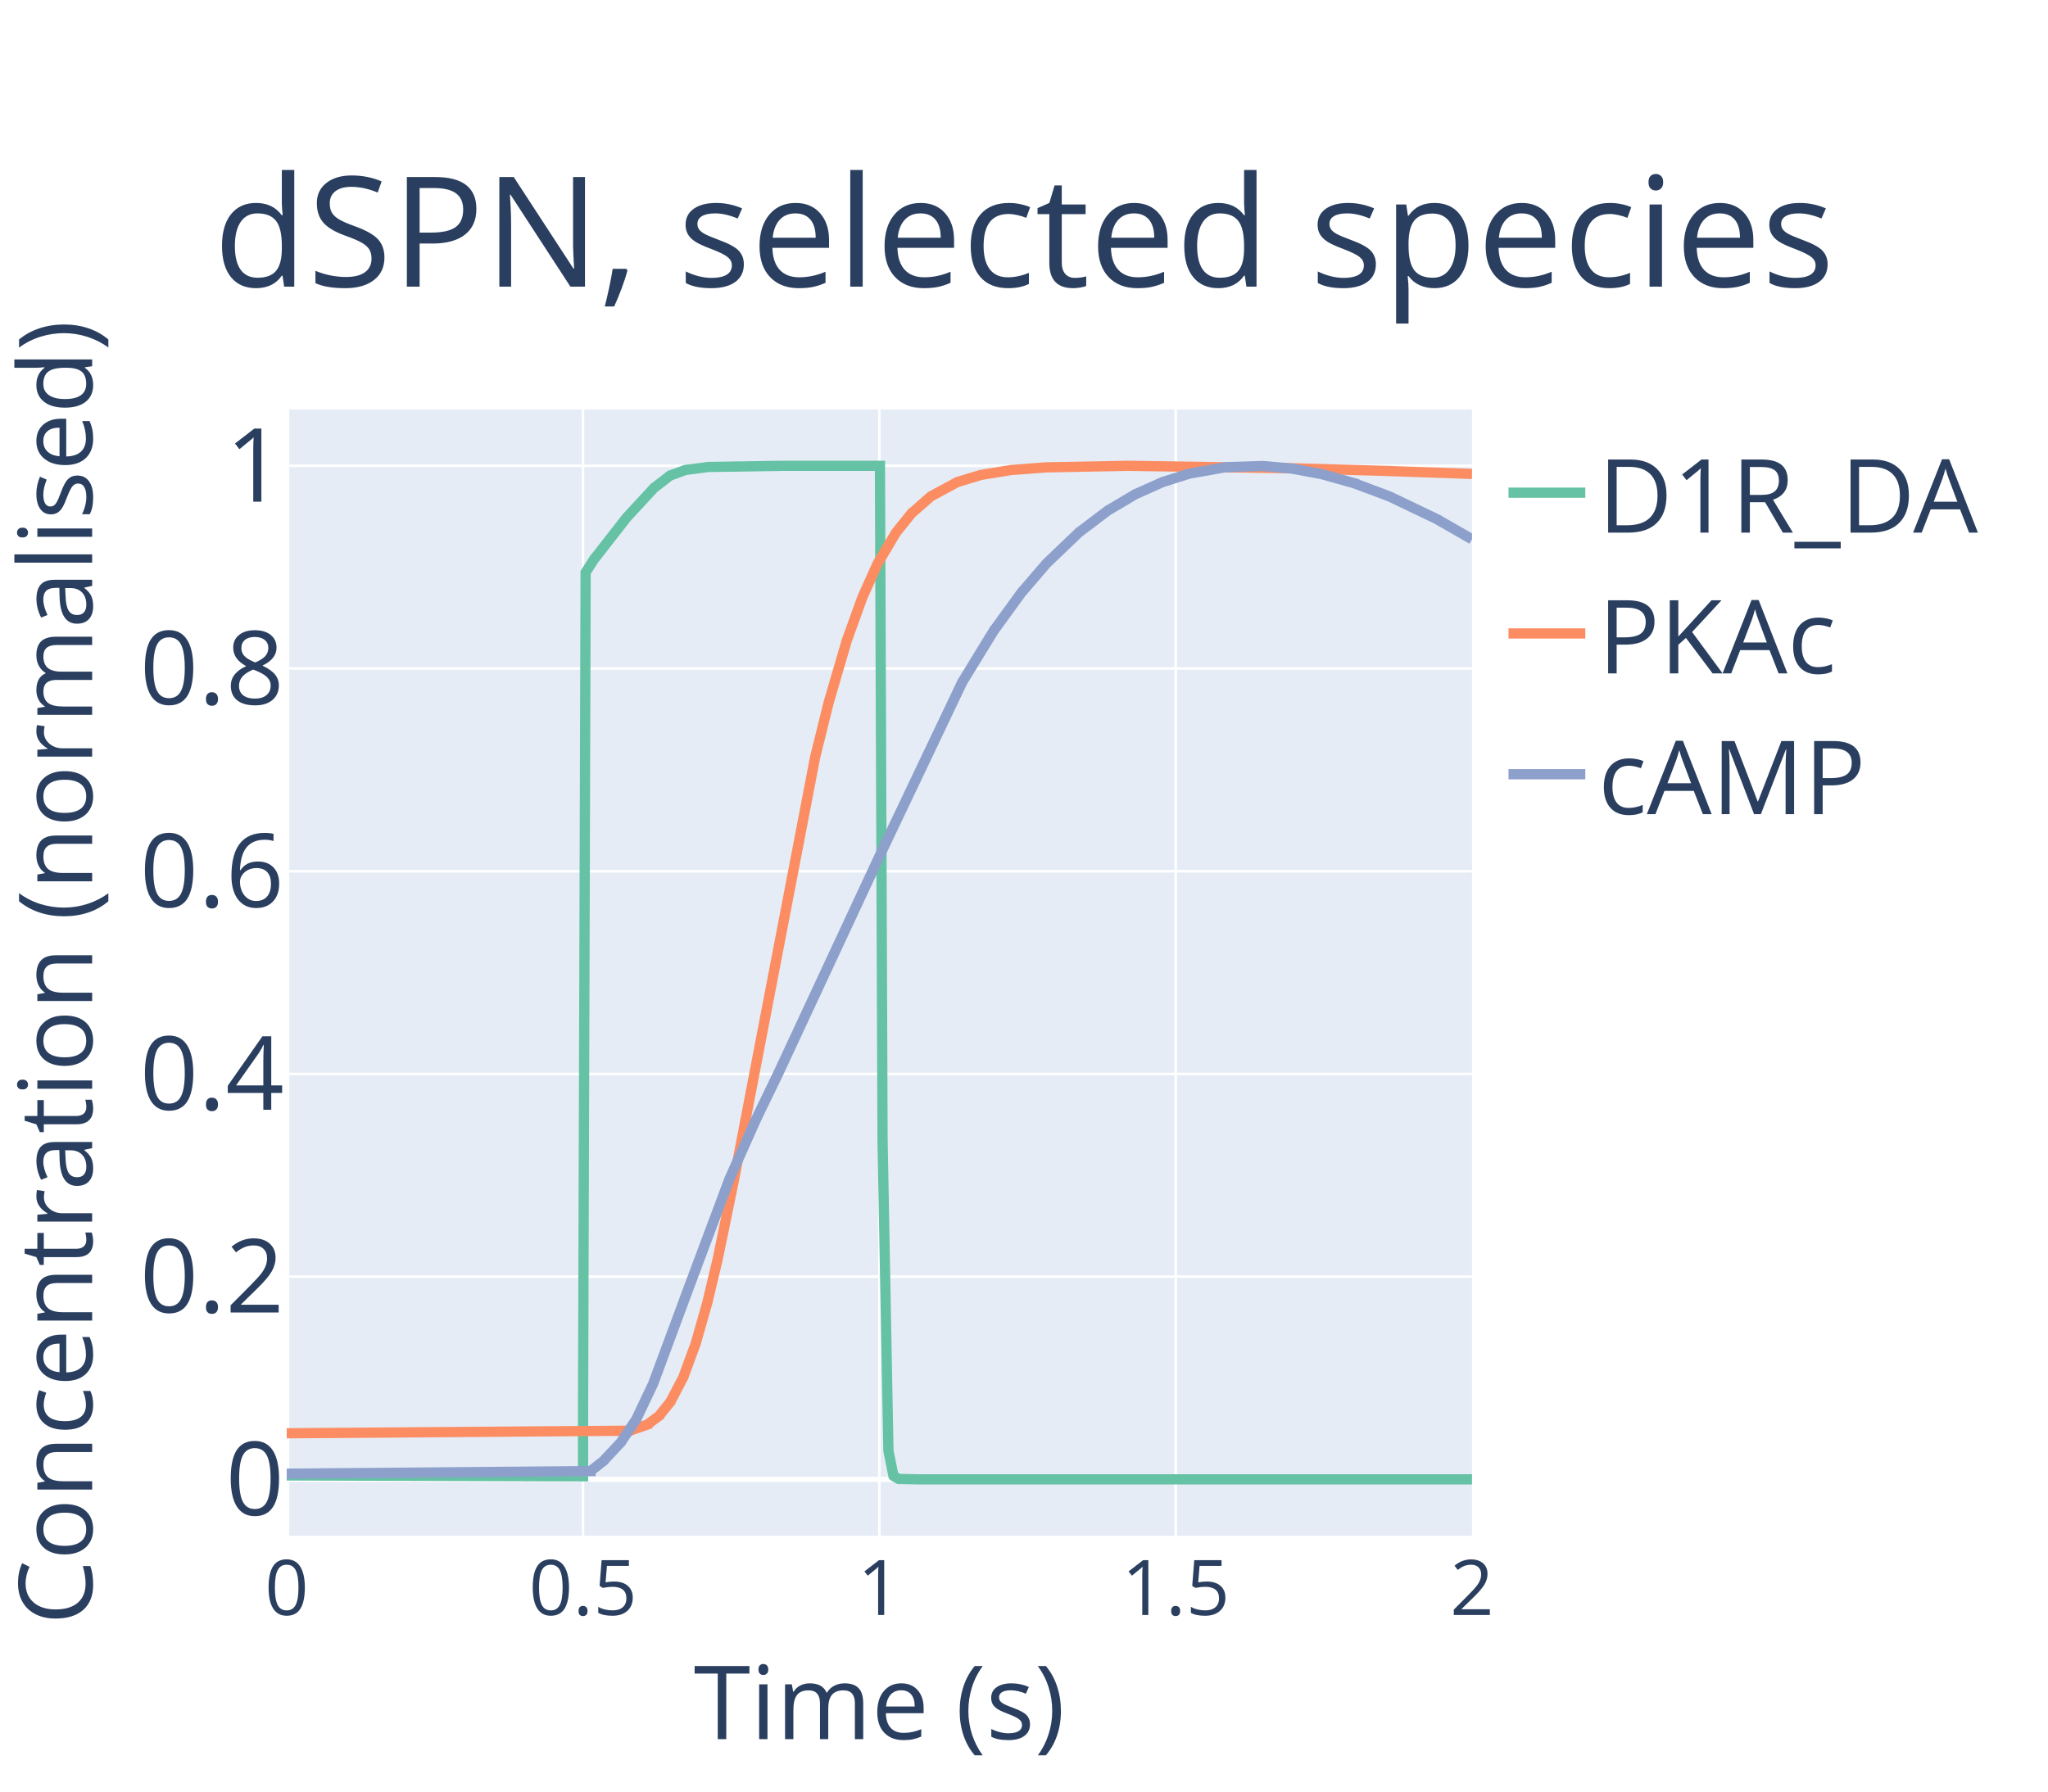
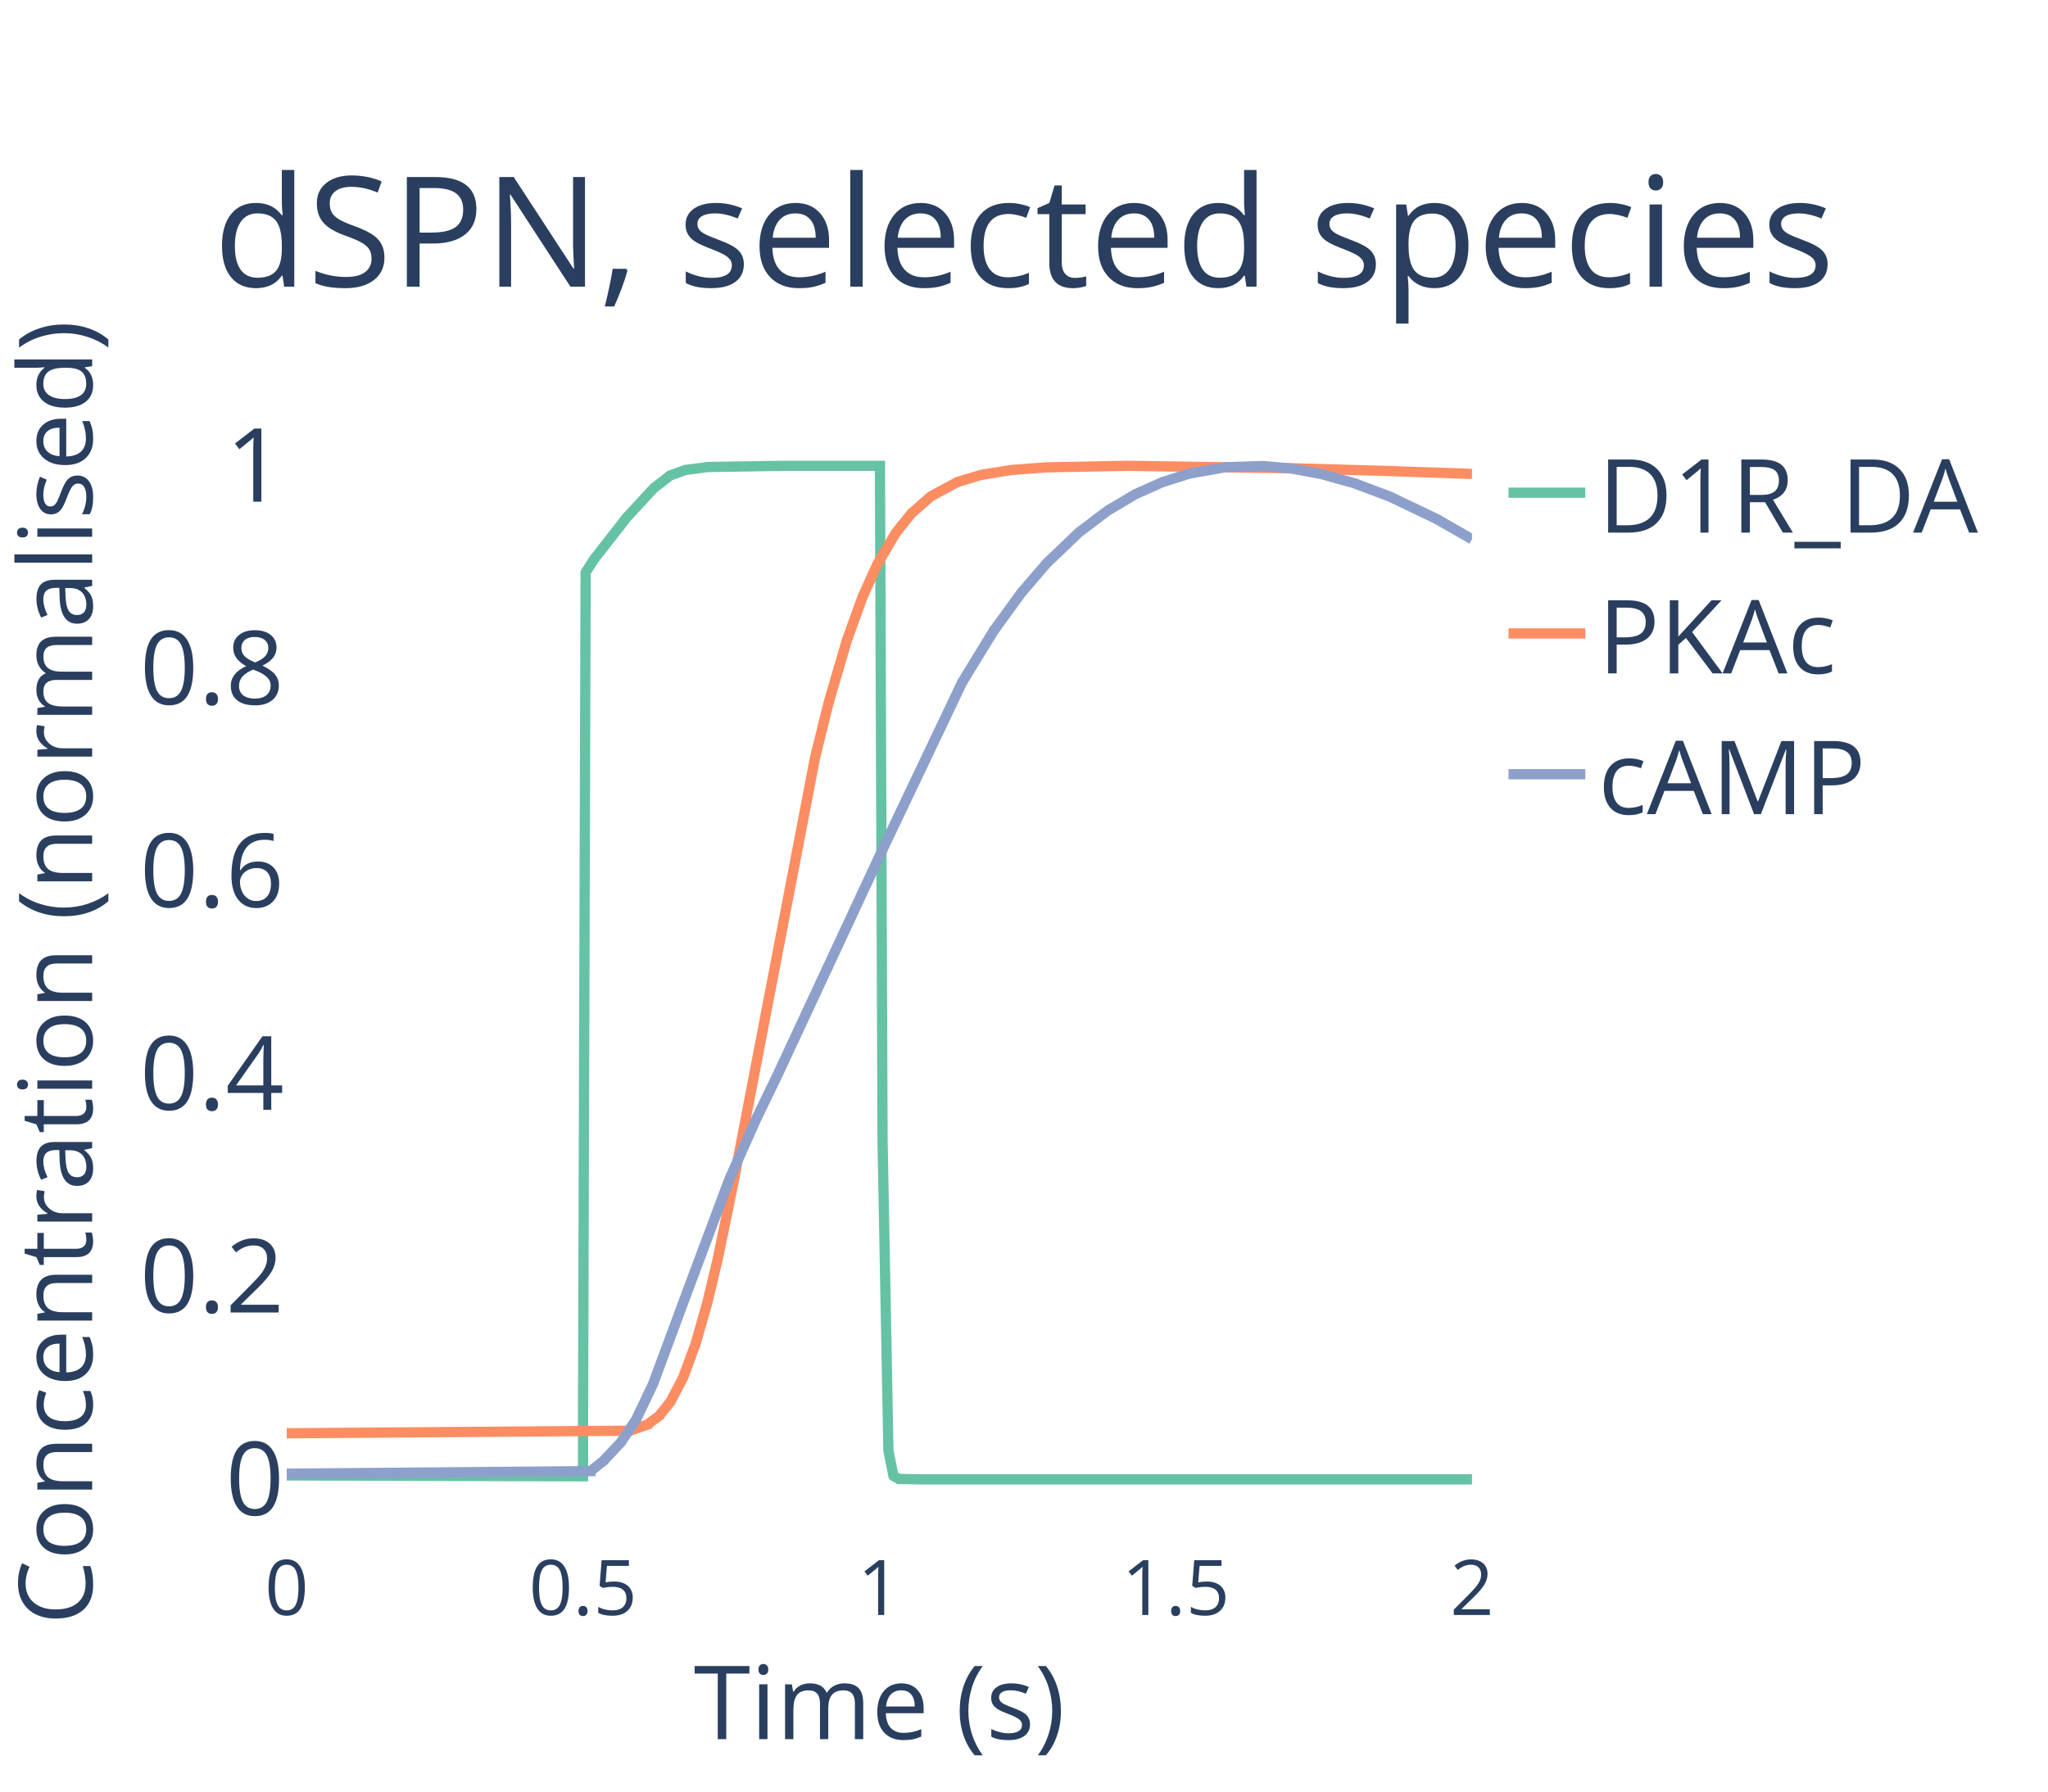
<svg xmlns="http://www.w3.org/2000/svg" class="main-svg" width="800" height="700" style="" viewBox="0 0 800 700">
  <rect x="0" y="0" width="800" height="700" style="fill: rgb(255, 255, 255); fill-opacity: 1;" />
-   <defs id="defs-532812">
+   <defs id="defs-b39e95">
    <g class="clips">
-       <clipPath id="clip532812xyplot" class="plotclip">
+       <clipPath id="clipb39e95xyplot" class="plotclip">
        <rect width="463" height="440" />
      </clipPath>
-       <clipPath class="axesclip" id="clip532812x">
+       <clipPath class="axesclip" id="clipb39e95x">
        <rect x="112" y="0" width="463" height="700" />
      </clipPath>
-       <clipPath class="axesclip" id="clip532812y">
+       <clipPath class="axesclip" id="clipb39e95y">
        <rect x="0" y="160" width="800" height="440" />
      </clipPath>
-       <clipPath class="axesclip" id="clip532812xy">
+       <clipPath class="axesclip" id="clipb39e95xy">
        <rect x="112" y="160" width="463" height="440" />
      </clipPath>
    </g>
    <g class="gradients" />
    <g class="patterns" />
  </defs>
-   <g class="bglayer">
-     <rect class="bg" x="112" y="160" width="463" height="440" style="fill: rgb(229, 236, 246); fill-opacity: 1; stroke-width: 0;" />
-   </g>
+   <g class="bglayer" />
  <g class="layer-below">
    <g class="imagelayer" />
    <g class="shapelayer" />
  </g>
  <g class="cartesianlayer">
    <g class="subplot xy">
      <g class="layer-subplot">
        <g class="shapelayer" />
        <g class="imagelayer" />
      </g>
      <g class="minor-gridlayer">
        <g class="x" />
        <g class="y" />
      </g>
      <g class="gridlayer">
        <g class="x">
          <path class="xgrid crisp" transform="translate(227.75,0)" d="M0,160v440" style="stroke: rgb(255, 255, 255); stroke-opacity: 1; stroke-width: 1px;" />
          <path class="xgrid crisp" transform="translate(343.5,0)" d="M0,160v440" style="stroke: rgb(255, 255, 255); stroke-opacity: 1; stroke-width: 1px;" />
          <path class="xgrid crisp" transform="translate(459.25,0)" d="M0,160v440" style="stroke: rgb(255, 255, 255); stroke-opacity: 1; stroke-width: 1px;" />
        </g>
        <g class="y">
          <path class="ygrid crisp" transform="translate(0,498.8)" d="M112,0h463" style="stroke: rgb(255, 255, 255); stroke-opacity: 1; stroke-width: 1px;" />
          <path class="ygrid crisp" transform="translate(0,419.6)" d="M112,0h463" style="stroke: rgb(255, 255, 255); stroke-opacity: 1; stroke-width: 1px;" />
          <path class="ygrid crisp" transform="translate(0,340.4)" d="M112,0h463" style="stroke: rgb(255, 255, 255); stroke-opacity: 1; stroke-width: 1px;" />
          <path class="ygrid crisp" transform="translate(0,261.2)" d="M112,0h463" style="stroke: rgb(255, 255, 255); stroke-opacity: 1; stroke-width: 1px;" />
          <path class="ygrid crisp" transform="translate(0,182)" d="M112,0h463" style="stroke: rgb(255, 255, 255); stroke-opacity: 1; stroke-width: 1px;" />
        </g>
      </g>
      <g class="zerolinelayer">
        <path class="xzl zl crisp" transform="translate(112,0)" d="M0,160v440" style="stroke: rgb(255, 255, 255); stroke-opacity: 1; stroke-width: 2px;" />
        <path class="yzl zl crisp" transform="translate(0,578)" d="M112,0h463" style="stroke: rgb(255, 255, 255); stroke-opacity: 1; stroke-width: 2px;" />
      </g>
      <g class="layer-between">
        <g class="shapelayer" />
        <g class="imagelayer" />
      </g>
      <path class="xlines-below" />
      <path class="ylines-below" />
      <g class="overlines-below" />
      <g class="xaxislayer-below" />
      <g class="yaxislayer-below" />
      <g class="overaxes-below" />
      <g class="overplot">
-         <g class="xy" transform="translate(112,160)" clip-path="url(#clip532812xyplot)">
+         <g class="xy" transform="translate(112,160)" clip-path="url(#clipb39e95xyplot)">
          <g class="scatterlayer mlayer">
-             <g class="trace scatter trace6e4c35" style="stroke-miterlimit: 2; opacity: 1;">
+             <g class="trace scatter tracefe8c7d" style="stroke-miterlimit: 2; opacity: 1;">
              <g class="fills" />
              <g class="errorbars" />
              <g class="lines">
                <path class="js-line" d="M0,416.47L115.75,416.81L115.76,390.56L116.76,63.66L116.77,63.64L119.94,58.66L119.95,58.66L132.73,42.27L132.74,42.26L143.4,30.71L143.41,30.71L149.71,25.82L149.71,25.82L149.72,25.82L155.73,23.62L155.74,23.62L164.49,22.46L164.49,22.46L164.5,22.46L193.11,22.01L193.11,22.01L193.12,22.01L231.73,22L231.73,22L231.74,24.46L232.74,284.86L232.75,285.68L235.04,406.81L235.05,406.88L237.01,416.66L237.02,416.67L239.08,417.86L239.08,417.86L239.09,417.86L246.76,418L246.76,418L246.77,418L463,418" style="vector-effect: none; fill: none; stroke: rgb(102, 194, 165); stroke-opacity: 1; stroke-width: 4px; opacity: 1;" />
              </g>
              <g class="points" />
              <g class="text" />
            </g>
-             <g class="trace scatter trace011d69" style="stroke-miterlimit: 2; opacity: 1;">
+             <g class="trace scatter trace1c239e" style="stroke-miterlimit: 2; opacity: 1;">
              <g class="fills" />
              <g class="errorbars" />
              <g class="lines">
                <path class="js-line" d="M0,400L134.02,399L134.02,399L134.03,398.99L140.86,396.62L140.86,396.61L145.47,393.19L145.47,393.18L149.88,387.71L149.88,387.7L154.9,378.13L154.9,378.11L159.8,364.81L159.8,364.79L164.35,348.78L164.35,348.76L168.36,331.92L168.36,331.9L174.78,300.65L174.78,300.62L206.44,135.71L206.45,135.68L211.73,114.36L211.74,114.34L218.79,90.22L218.8,90.21L224.92,73.26L224.93,73.25L230.76,60.3L230.77,60.29L237.94,48.17L237.94,48.17L237.95,48.16L244.01,40.62L244.02,40.62L251.63,33.92L251.63,33.92L251.64,33.91L262.01,28.33L262.01,28.33L262.02,28.33L271.16,25.56L271.16,25.56L271.17,25.56L282.93,23.65L282.93,23.65L282.94,23.65L296.68,22.6L296.68,22.6L296.69,22.6L328.63,22L328.63,22L328.64,22L394.71,23L394.71,23L394.72,23.01L429.96,24.01L429.96,24.02L458.9,25.02L458.9,25.03L463,25.18" style="vector-effect: none; fill: none; stroke: rgb(252, 141, 98); stroke-opacity: 1; stroke-width: 4px; opacity: 1;" />
              </g>
              <g class="points" />
              <g class="text" />
            </g>
-             <g class="trace scatter trace7506de" style="stroke-miterlimit: 2; opacity: 1;">
+             <g class="trace scatter traceac25e3" style="stroke-miterlimit: 2; opacity: 1;">
              <g class="fills" />
              <g class="errorbars" />
              <g class="lines">
                <path class="js-line" d="M0,415.78L118.68,414.78L118.68,414.77L123.67,410.86L123.67,410.85L130.51,403.55L130.51,403.54L136.53,394.56L136.53,394.55L143.15,380.61L143.15,380.59L156.63,344.25L156.63,344.24L172.93,300.68L172.94,300.67L183.4,277.19L183.41,277.18L191.78,259.87L191.79,259.86L232.25,173.01L232.25,172.99L263.87,106.53L263.88,106.52L276.18,86.42L276.19,86.42L286.99,71.55L287,71.55L296.85,60.08L296.85,60.08L296.86,60.07L309.48,48L309.49,48L320.72,39.49L320.73,39.49L331.49,33.11L331.5,33.11L342.08,28.37L342.08,28.37L342.09,28.37L352.52,25.06L352.52,25.06L352.53,25.06L366.73,22.53L366.74,22.53L381.23,22.08L381.23,22.08L381.24,22.08L392.65,23.08L392.65,23.08L392.66,23.09L404.37,25.26L404.37,25.26L404.38,25.27L417.02,28.81L417.02,28.82L430.9,34.02L430.9,34.02L430.91,34.03L449.3,42.84L449.3,42.85L463,50.7" style="vector-effect: none; fill: none; stroke: rgb(141, 160, 203); stroke-opacity: 1; stroke-width: 4px; opacity: 1;" />
              </g>
              <g class="points" />
              <g class="text" />
            </g>
          </g>
        </g>
      </g>
      <g class="zerolinelayer-above" />
      <path class="xlines-above crisp" d="M0,0" style="fill: none;" />
      <path class="ylines-above crisp" d="M0,0" style="fill: none;" />
      <g class="overlines-above" />
      <g class="xaxislayer-above">
        <g class="xtick">
          <text text-anchor="middle" x="0" y="631" transform="translate(112,0)" style="font-family: 'Open Sans', verdana, arial, sans-serif; font-size: 30px; fill: rgb(42, 63, 95); fill-opacity: 1; white-space: pre;">0</text>
        </g>
        <g class="xtick">
          <text text-anchor="middle" x="0" y="631" style="font-family: 'Open Sans', verdana, arial, sans-serif; font-size: 30px; fill: rgb(42, 63, 95); fill-opacity: 1; white-space: pre;" transform="translate(227.75,0)">0.5</text>
        </g>
        <g class="xtick">
          <text text-anchor="middle" x="0" y="631" style="font-family: 'Open Sans', verdana, arial, sans-serif; font-size: 30px; fill: rgb(42, 63, 95); fill-opacity: 1; white-space: pre;" transform="translate(343.5,0)">1</text>
        </g>
        <g class="xtick">
          <text text-anchor="middle" x="0" y="631" style="font-family: 'Open Sans', verdana, arial, sans-serif; font-size: 30px; fill: rgb(42, 63, 95); fill-opacity: 1; white-space: pre;" transform="translate(459.25,0)">1.5</text>
        </g>
        <g class="xtick">
          <text text-anchor="middle" x="0" y="631" style="font-family: 'Open Sans', verdana, arial, sans-serif; font-size: 30px; fill: rgb(42, 63, 95); fill-opacity: 1; white-space: pre;" transform="translate(575,0)">2</text>
        </g>
      </g>
      <g class="yaxislayer-above">
        <g class="ytick">
          <text text-anchor="end" x="111" y="14" transform="translate(0,578)" style="font-family: 'Open Sans', verdana, arial, sans-serif; font-size: 40px; fill: rgb(42, 63, 95); fill-opacity: 1; white-space: pre;">0</text>
        </g>
        <g class="ytick">
          <text text-anchor="end" x="111" y="14" style="font-family: 'Open Sans', verdana, arial, sans-serif; font-size: 40px; fill: rgb(42, 63, 95); fill-opacity: 1; white-space: pre;" transform="translate(0,498.8)">0.2</text>
        </g>
        <g class="ytick">
          <text text-anchor="end" x="111" y="14" style="font-family: 'Open Sans', verdana, arial, sans-serif; font-size: 40px; fill: rgb(42, 63, 95); fill-opacity: 1; white-space: pre;" transform="translate(0,419.6)">0.4</text>
        </g>
        <g class="ytick">
          <text text-anchor="end" x="111" y="14" style="font-family: 'Open Sans', verdana, arial, sans-serif; font-size: 40px; fill: rgb(42, 63, 95); fill-opacity: 1; white-space: pre;" transform="translate(0,340.4)">0.6</text>
        </g>
        <g class="ytick">
          <text text-anchor="end" x="111" y="14" style="font-family: 'Open Sans', verdana, arial, sans-serif; font-size: 40px; fill: rgb(42, 63, 95); fill-opacity: 1; white-space: pre;" transform="translate(0,261.2)">0.8</text>
        </g>
        <g class="ytick">
          <text text-anchor="end" x="111" y="14" style="font-family: 'Open Sans', verdana, arial, sans-serif; font-size: 40px; fill: rgb(42, 63, 95); fill-opacity: 1; white-space: pre;" transform="translate(0,182)">1</text>
        </g>
      </g>
      <g class="overaxes-above" />
    </g>
  </g>
  <g class="polarlayer" />
  <g class="smithlayer" />
  <g class="ternarylayer" />
  <g class="geolayer" />
  <g class="funnelarealayer" />
  <g class="pielayer" />
  <g class="iciclelayer" />
  <g class="treemaplayer" />
  <g class="sunburstlayer" />
  <g class="glimages" />
-   <defs id="topdefs-532812">
+   <defs id="topdefs-b39e95">
    <g class="clips" />
-     <clipPath id="legend532812">
+     <clipPath id="legendb39e95">
      <rect width="204" height="175" x="0" y="0" />
    </clipPath>
  </defs>
  <g class="layer-above">
    <g class="imagelayer" />
    <g class="shapelayer" />
  </g>
  <g class="infolayer">
    <g class="legend" pointer-events="all" transform="translate(584.26,160)">
      <rect class="bg" shape-rendering="crispEdges" style="stroke: rgb(68, 68, 68); stroke-opacity: 1; fill: rgb(255, 255, 255); fill-opacity: 1; stroke-width: 0px;" width="204" height="175" x="0" y="0" />
-       <g class="scrollbox" transform="" clip-path="url(#legend532812)">
+       <g class="scrollbox" transform="" clip-path="url(#legendb39e95)">
        <g class="groups">
          <g class="traces" transform="translate(0,32.5)" style="opacity: 1;">
            <text class="legendtext" text-anchor="start" x="40" y="15.6" style="font-family: 'Open Sans', verdana, arial, sans-serif; font-size: 40px; fill: rgb(42, 63, 95); fill-opacity: 1; white-space: pre;">D1R_DA</text>
            <g class="layers" style="opacity: 1;">
              <g class="legendfill" />
              <g class="legendlines">
                <path class="js-line" d="M5,0h30" style="fill: none; stroke: rgb(102, 194, 165); stroke-opacity: 1; stroke-width: 4px;" />
              </g>
              <g class="legendsymbols">
                <g class="legendpoints" />
              </g>
            </g>
            <rect class="legendtoggle" x="0" y="-27.5" width="198.152" height="55" style="fill: rgb(0, 0, 0); fill-opacity: 0;" />
          </g>
          <g class="traces" transform="translate(0,87.5)" style="opacity: 1;">
            <text class="legendtext" text-anchor="start" x="40" y="15.6" style="font-family: 'Open Sans', verdana, arial, sans-serif; font-size: 40px; fill: rgb(42, 63, 95); fill-opacity: 1; white-space: pre;">PKAc</text>
            <g class="layers" style="opacity: 1;">
              <g class="legendfill" />
              <g class="legendlines">
                <path class="js-line" d="M5,0h30" style="fill: none; stroke: rgb(252, 141, 98); stroke-opacity: 1; stroke-width: 4px;" />
              </g>
              <g class="legendsymbols">
                <g class="legendpoints" />
              </g>
            </g>
            <rect class="legendtoggle" x="0" y="-27.5" width="198.152" height="55" style="fill: rgb(0, 0, 0); fill-opacity: 0;" />
          </g>
          <g class="traces" transform="translate(0,142.5)" style="opacity: 1;">
            <text class="legendtext" text-anchor="start" x="40" y="15.6" style="font-family: 'Open Sans', verdana, arial, sans-serif; font-size: 40px; fill: rgb(42, 63, 95); fill-opacity: 1; white-space: pre;">cAMP</text>
            <g class="layers" style="opacity: 1;">
              <g class="legendfill" />
              <g class="legendlines">
                <path class="js-line" d="M5,0h30" style="fill: none; stroke: rgb(141, 160, 203); stroke-opacity: 1; stroke-width: 4px;" />
              </g>
              <g class="legendsymbols">
                <g class="legendpoints" />
              </g>
            </g>
            <rect class="legendtoggle" x="0" y="-27.5" width="198.152" height="55" style="fill: rgb(0, 0, 0); fill-opacity: 0;" />
          </g>
        </g>
      </g>
      <rect class="scrollbar" rx="20" ry="3" width="0" height="0" style="fill: rgb(128, 139, 164); fill-opacity: 1;" x="0" y="0" />
    </g>
    <g class="g-gtitle">
      <text class="gtitle" x="400" y="70" text-anchor="middle" dy="0.7em" style="opacity: 1; font-family: 'Open Sans', verdana, arial, sans-serif; font-size: 60px; fill: rgb(42, 63, 95); fill-opacity: 1; white-space: pre;">dSPN, selected species</text>
    </g>
    <g class="g-xtitle">
      <text class="xtitle" x="343.5" y="679.5" text-anchor="middle" style="opacity: 1; font-family: 'Open Sans', verdana, arial, sans-serif; font-size: 40px; fill: rgb(42, 63, 95); fill-opacity: 1; white-space: pre;">Time (s)</text>
    </g>
    <g class="g-ytitle" transform="translate(9.109375,0)">
      <text class="ytitle" transform="rotate(-90,26.89062,380)" x="26.891" y="380" text-anchor="middle" style="opacity: 1; font-family: 'Open Sans', verdana, arial, sans-serif; font-size: 40px; fill: rgb(42, 63, 95); fill-opacity: 1; white-space: pre;">Concentration (normalised)</text>
    </g>
  </g>
</svg>
